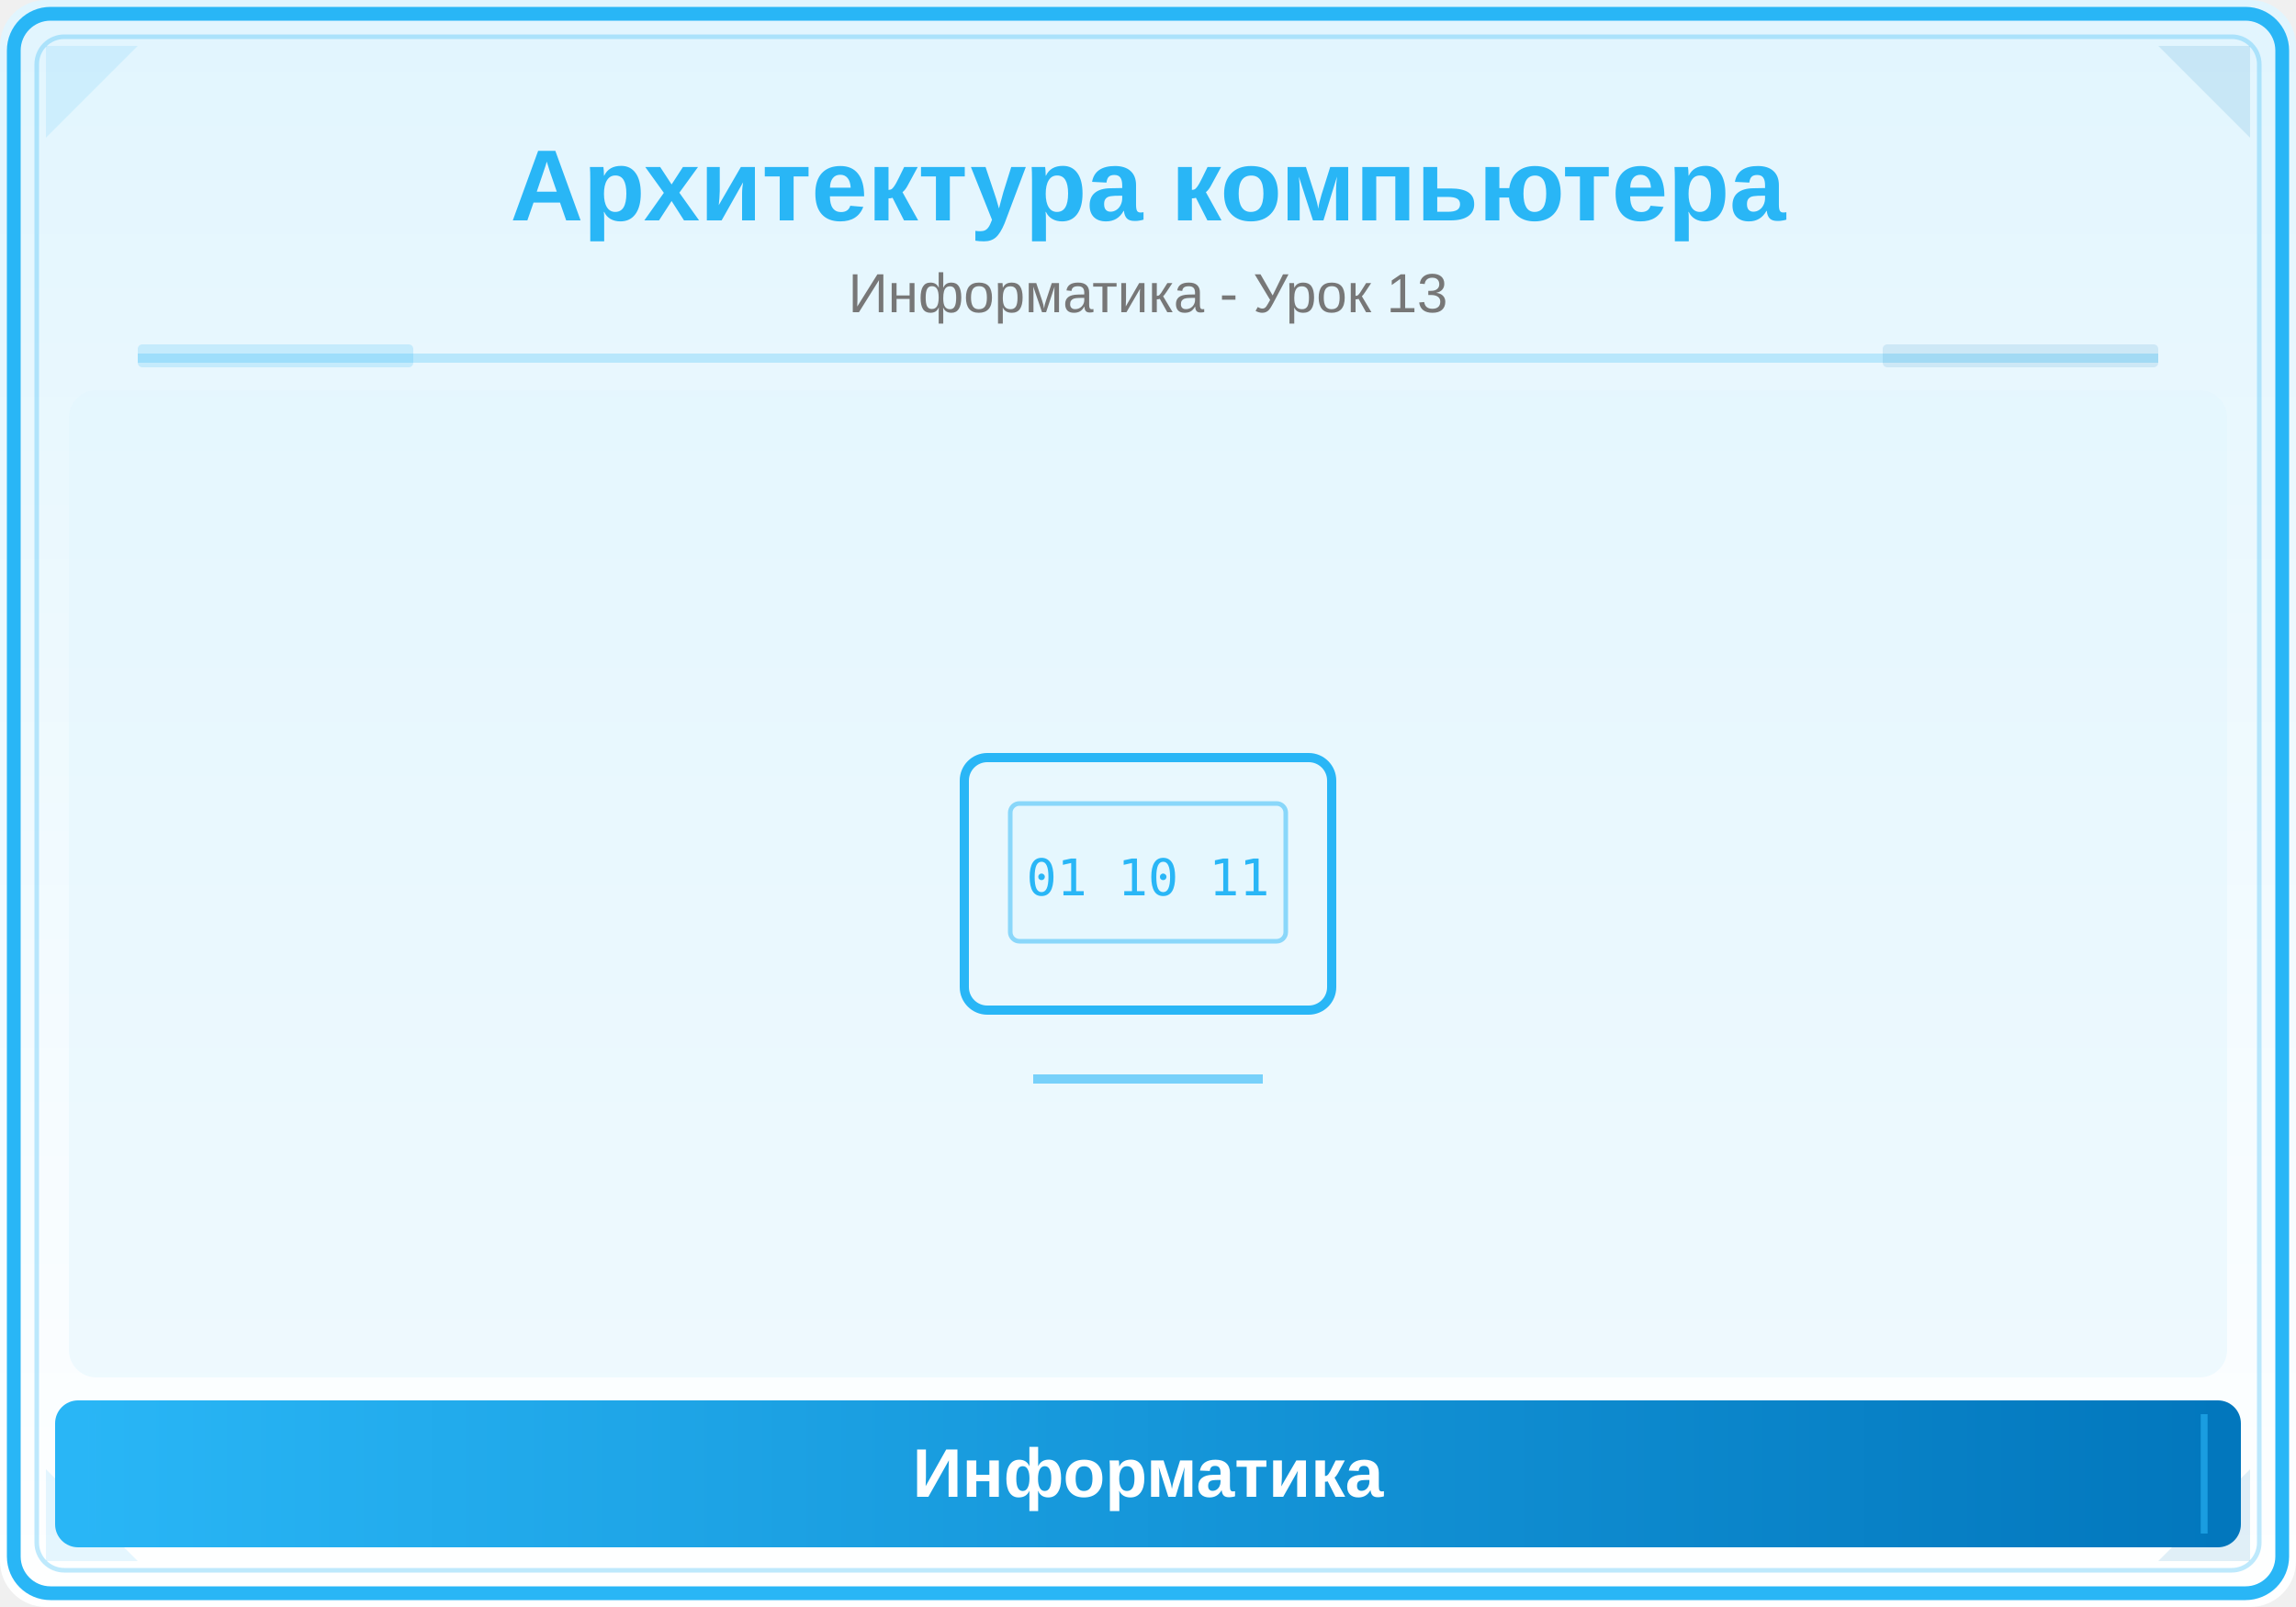
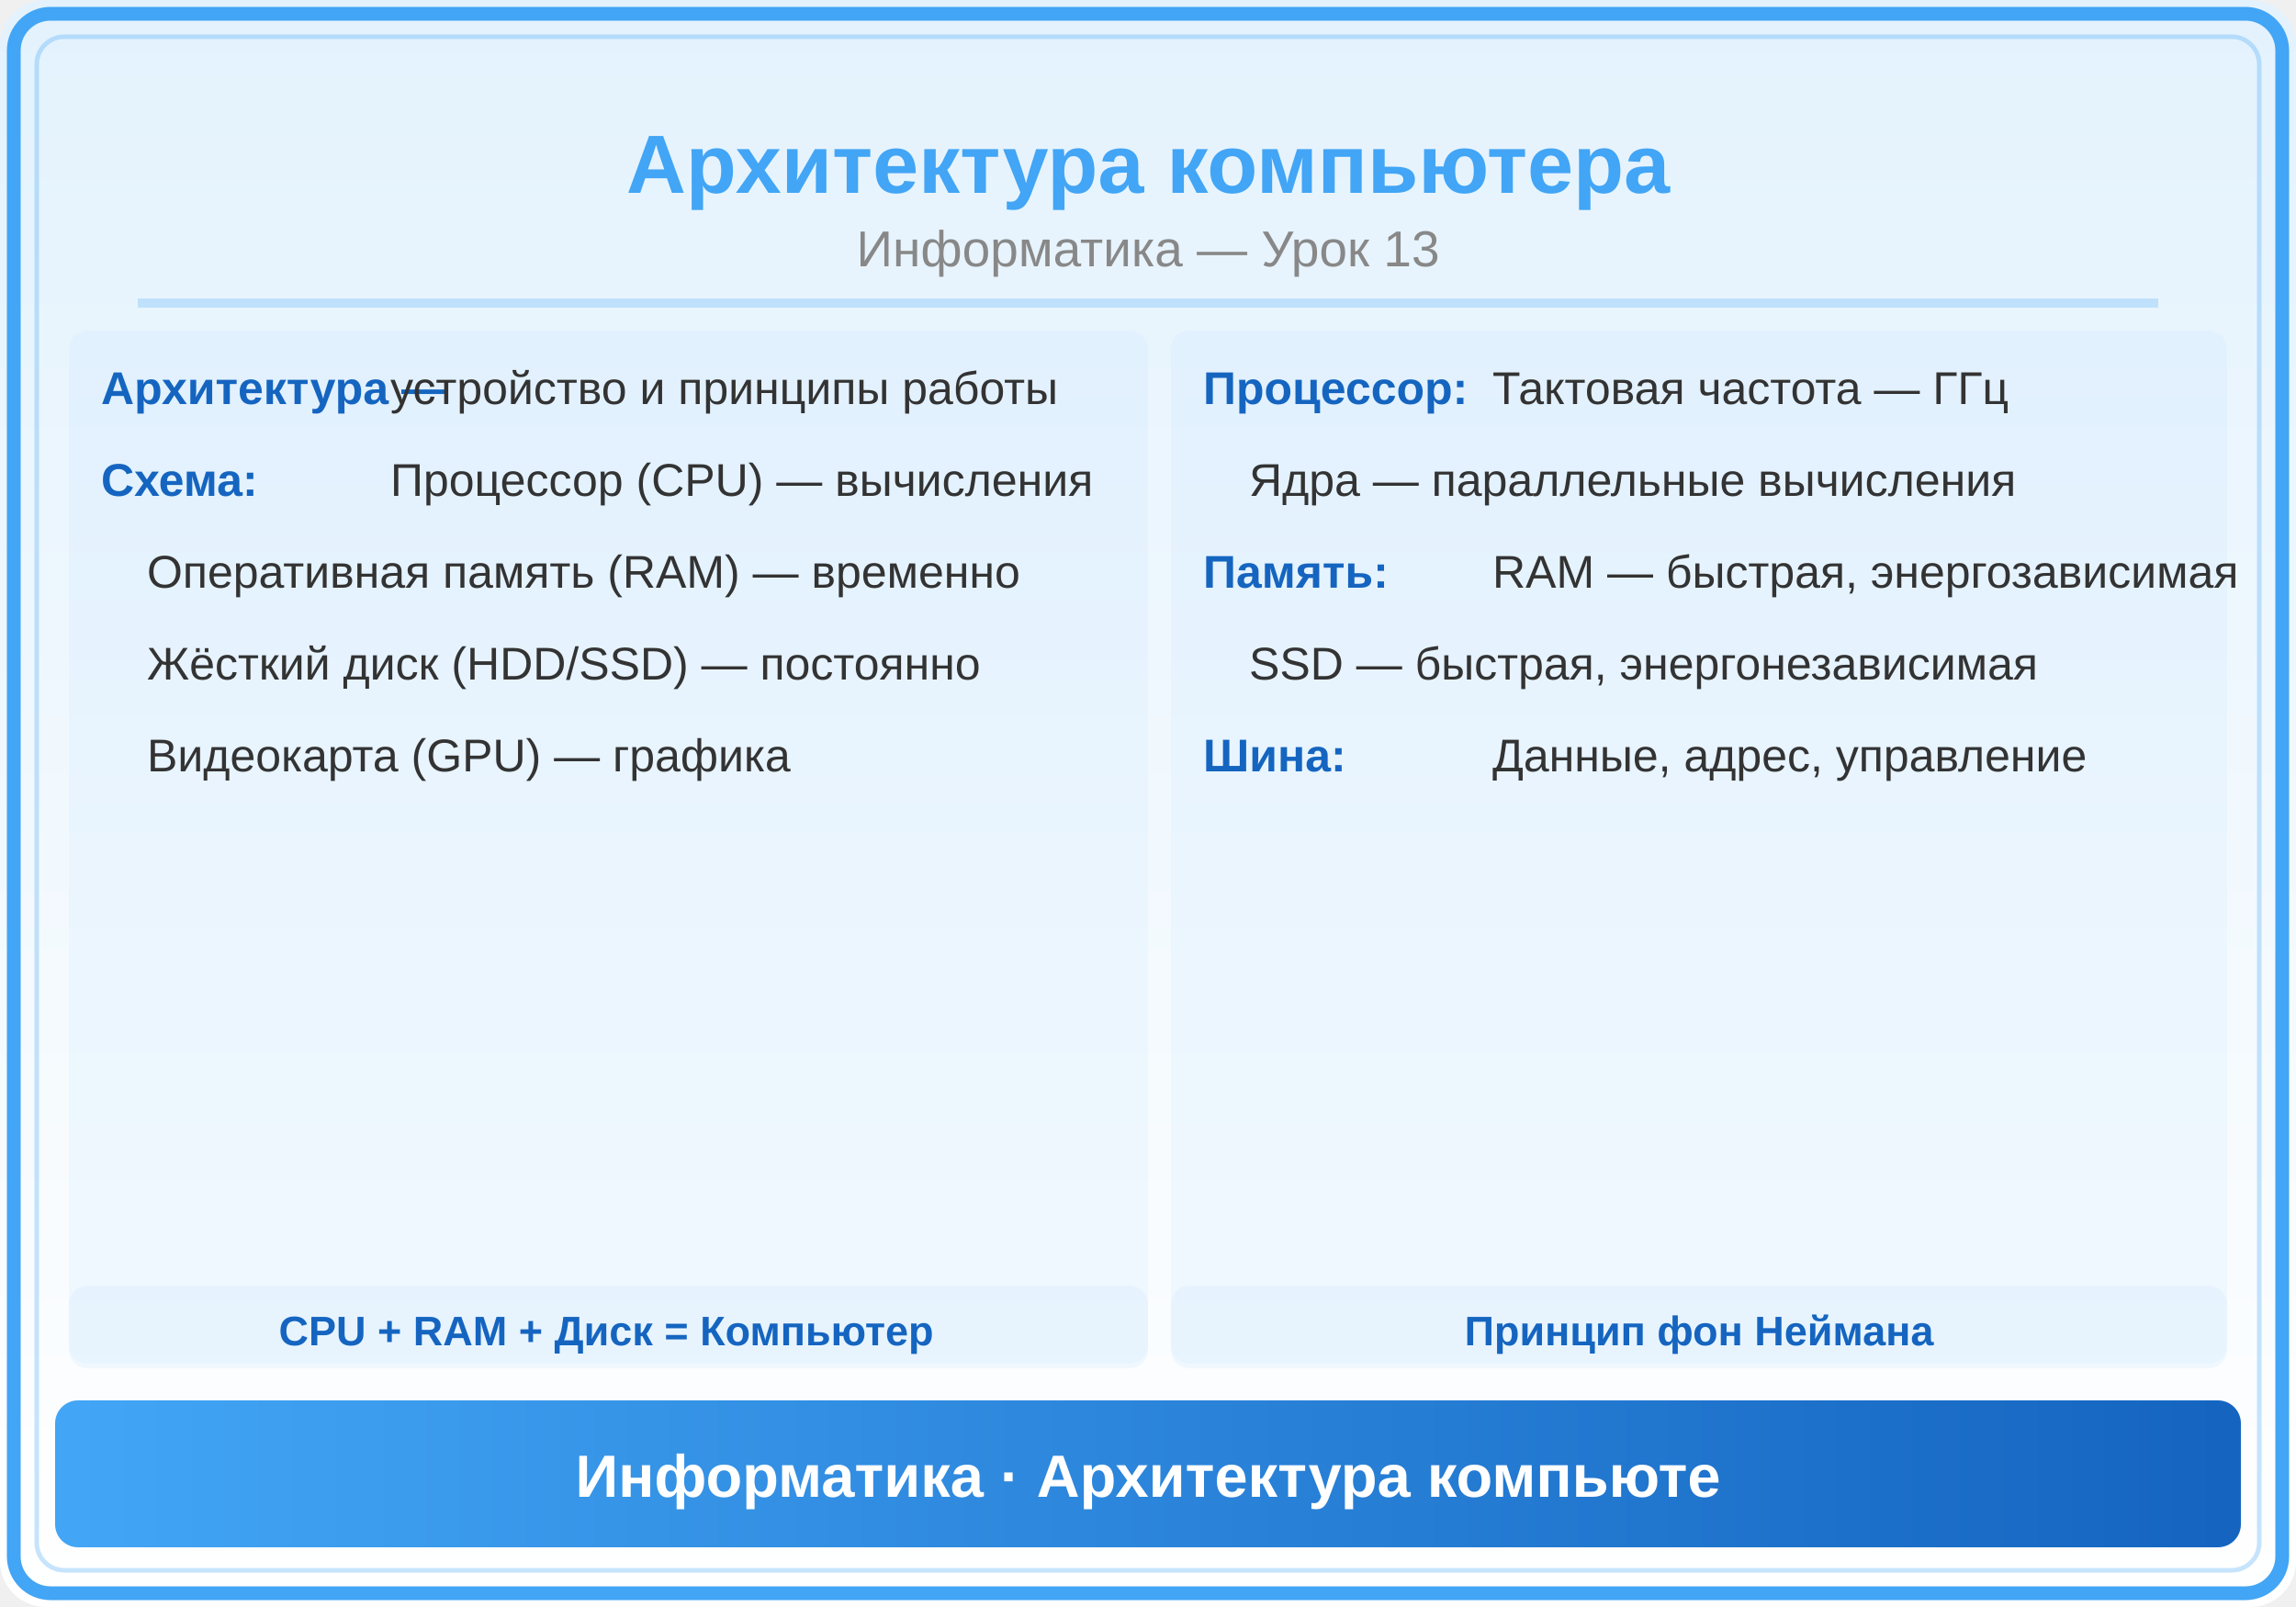
<svg xmlns="http://www.w3.org/2000/svg" viewBox="0 0 500 350">
  <defs>
    <linearGradient id="bg" x1="0" y1="0" x2="0" y2="1">
-       <stop offset="0%" stop-color="#E1F5FE" />
-       <stop offset="100%" stop-color="#FFFFFF" />
+       <stop offset="0%" stop-color="#E3F2FD" />
+       <stop offset="100%" stop-color="#FFF" />
    </linearGradient>
-     <linearGradient id="panel" x1="0" y1="0" x2="1" y2="0">
-       <stop offset="0%" stop-color="#29B6F6" />
-       <stop offset="100%" stop-color="#0277BD" />
+     <linearGradient id="hdr" x1="0" y1="0" x2="1" y2="0">
+       <stop offset="0%" stop-color="#42A5F5" />
+       <stop offset="100%" stop-color="#1565C0" />
    </linearGradient>
  </defs>
  <rect width="500" height="350" fill="url(#bg)" rx="10" />
-   <rect x="3" y="3" width="494" height="344" rx="8" fill="none" stroke="#29B6F6" stroke-width="3" />
-   <rect x="8" y="8" width="484" height="334" rx="6" fill="none" stroke="#29B6F6" stroke-width="1" opacity="0.3" />
-   <polygon points="10,10 30,10 10,30" fill="#29B6F6" opacity="0.12" />
-   <polygon points="490,10 470,10 490,30" fill="#0277BD" opacity="0.12" />
-   <polygon points="10,340 30,340 10,320" fill="#29B6F6" opacity="0.12" />
-   <polygon points="490,340 470,340 490,320" fill="#0277BD" opacity="0.12" />
-   <text x="250" y="48" font-family="Arial,sans-serif" font-size="22" font-weight="bold" fill="#29B6F6" text-anchor="middle">Архитектура компьютера</text>
-   <text x="250" y="68" font-family="Arial,sans-serif" font-size="12" fill="#777" text-anchor="middle">Информатика - Урок 13</text>
-   <line x1="30" y1="78" x2="470" y2="78" stroke="#29B6F6" stroke-width="2" opacity="0.25" />
-   <rect x="30" y="75" width="60" height="5" fill="#29B6F6" opacity="0.18" rx="1" />
-   <rect x="410" y="75" width="60" height="5" fill="#0277BD" opacity="0.12" rx="1" />
-   <clipPath id="ill">
-     <rect x="15" y="85" width="470" height="215" rx="6" />
-   </clipPath>
-   <g clip-path="url(#ill)">
-     <rect x="15" y="85" width="470" height="215" fill="#E1F5FE" opacity="0.5" />
-     <rect x="210" y="165" width="80" height="55" rx="5" fill="none" stroke="#29B6F6" stroke-width="2" />
-     <rect x="220" y="175" width="60" height="30" rx="2" fill="#E1F5FE" stroke="#29B6F6" stroke-width="1" opacity="0.5" />
-     <line x1="225" y1="235" x2="275" y2="235" stroke="#29B6F6" stroke-width="2" opacity="0.6" />
-     <text x="250" y="195" font-family="monospace" font-size="11" fill="#29B6F6" text-anchor="middle">01 10 11</text>
-   </g>
-   <rect x="12" y="305" width="476" height="32" rx="5" fill="url(#panel)" />
-   <line x1="20" y1="308" x2="20" y2="334" stroke="#29B6F6" stroke-width="1.5" opacity="0.6" />
-   <line x1="480" y1="308" x2="480" y2="334" stroke="#29B6F6" stroke-width="1.5" opacity="0.6" />
-   <text x="250" y="326" font-family="Arial,sans-serif" font-size="15" text-anchor="middle" fill="white" font-weight="bold">Информатика</text>
+   <rect x="3" y="3" width="494" height="344" rx="8" fill="none" stroke="#42A5F5" stroke-width="3" />
+   <rect x="8" y="8" width="484" height="334" rx="6" fill="none" stroke="#42A5F5" stroke-width="1" opacity="0.3" />
+   <text x="250" y="42" font-family="Arial,sans-serif" font-size="18" font-weight="bold" fill="#42A5F5" text-anchor="middle">Архитектура компьютера</text>
+   <text x="250" y="58" font-family="Arial,sans-serif" font-size="11" fill="#888" text-anchor="middle">Информатика — Урок 13</text>
+   <line x1="30" y1="66" x2="470" y2="66" stroke="#42A5F5" stroke-width="2" opacity="0.25" />
+   <rect x="15" y="72" width="235" height="225" rx="4" fill="#42A5F5" opacity="0.05" />
+   <text x="22" y="88" font-family="Arial,sans-serif" font-size="10" fill="#1565C0" font-weight="bold">Архитектура —</text>
+   <text x="85" y="88" font-family="Arial,sans-serif" font-size="10" fill="#333">устройство и принципы работы</text>
+   <text x="22" y="108" font-family="Arial,sans-serif" font-size="10" fill="#1565C0" font-weight="bold">Схема:</text>
+   <text x="85" y="108" font-family="Arial,sans-serif" font-size="10" fill="#333">Процессор (CPU) — вычисления</text>
+   <text x="32" y="128" font-family="Arial,sans-serif" font-size="10" fill="#333">Оперативная память (RAM) — временно</text>
+   <text x="32" y="148" font-family="Arial,sans-serif" font-size="10" fill="#333">Жёсткий диск (HDD/SSD) — постоянно</text>
+   <text x="32" y="168" font-family="Arial,sans-serif" font-size="10" fill="#333">Видеокарта (GPU) — графика</text>
+   <rect x="255" y="72" width="230" height="225" rx="4" fill="#42A5F5" opacity="0.05" />
+   <text x="262" y="88" font-family="Arial,sans-serif" font-size="10" fill="#1565C0" font-weight="bold">Процессор:</text>
+   <text x="325" y="88" font-family="Arial,sans-serif" font-size="10" fill="#333">Тактовая частота — ГГц</text>
+   <text x="272" y="108" font-family="Arial,sans-serif" font-size="10" fill="#333">Ядра — параллельные вычисления</text>
+   <text x="262" y="128" font-family="Arial,sans-serif" font-size="10" fill="#1565C0" font-weight="bold">Память:</text>
+   <text x="325" y="128" font-family="Arial,sans-serif" font-size="10" fill="#333">RAM — быстрая, энергозависимая</text>
+   <text x="272" y="148" font-family="Arial,sans-serif" font-size="10" fill="#333">SSD — быстрая, энергонезависимая</text>
+   <text x="262" y="168" font-family="Arial,sans-serif" font-size="10" fill="#1565C0" font-weight="bold">Шина:</text>
+   <text x="325" y="168" font-family="Arial,sans-serif" font-size="10" fill="#333">Данные, адрес, управление</text>
+   <rect x="15" y="280" width="235" height="18" rx="4" fill="#42A5F5" opacity="0.06" />
+   <text x="132" y="293" font-family="Arial,sans-serif" font-size="9" fill="#1565C0" text-anchor="middle" font-weight="bold">CPU + RAM + Диск = Компьютер</text>
+   <rect x="255" y="280" width="230" height="18" rx="4" fill="#42A5F5" opacity="0.06" />
+   <text x="370" y="293" font-family="Arial,sans-serif" font-size="9" fill="#1565C0" text-anchor="middle" font-weight="bold">Принцип фон Неймана</text>
+   <rect x="12" y="305" width="476" height="32" rx="5" fill="url(#hdr)" />
+   <text x="250" y="326" font-family="Arial,sans-serif" font-size="13" text-anchor="middle" fill="white" font-weight="bold">Информатика · Архитектура компьюте</text>
</svg>
